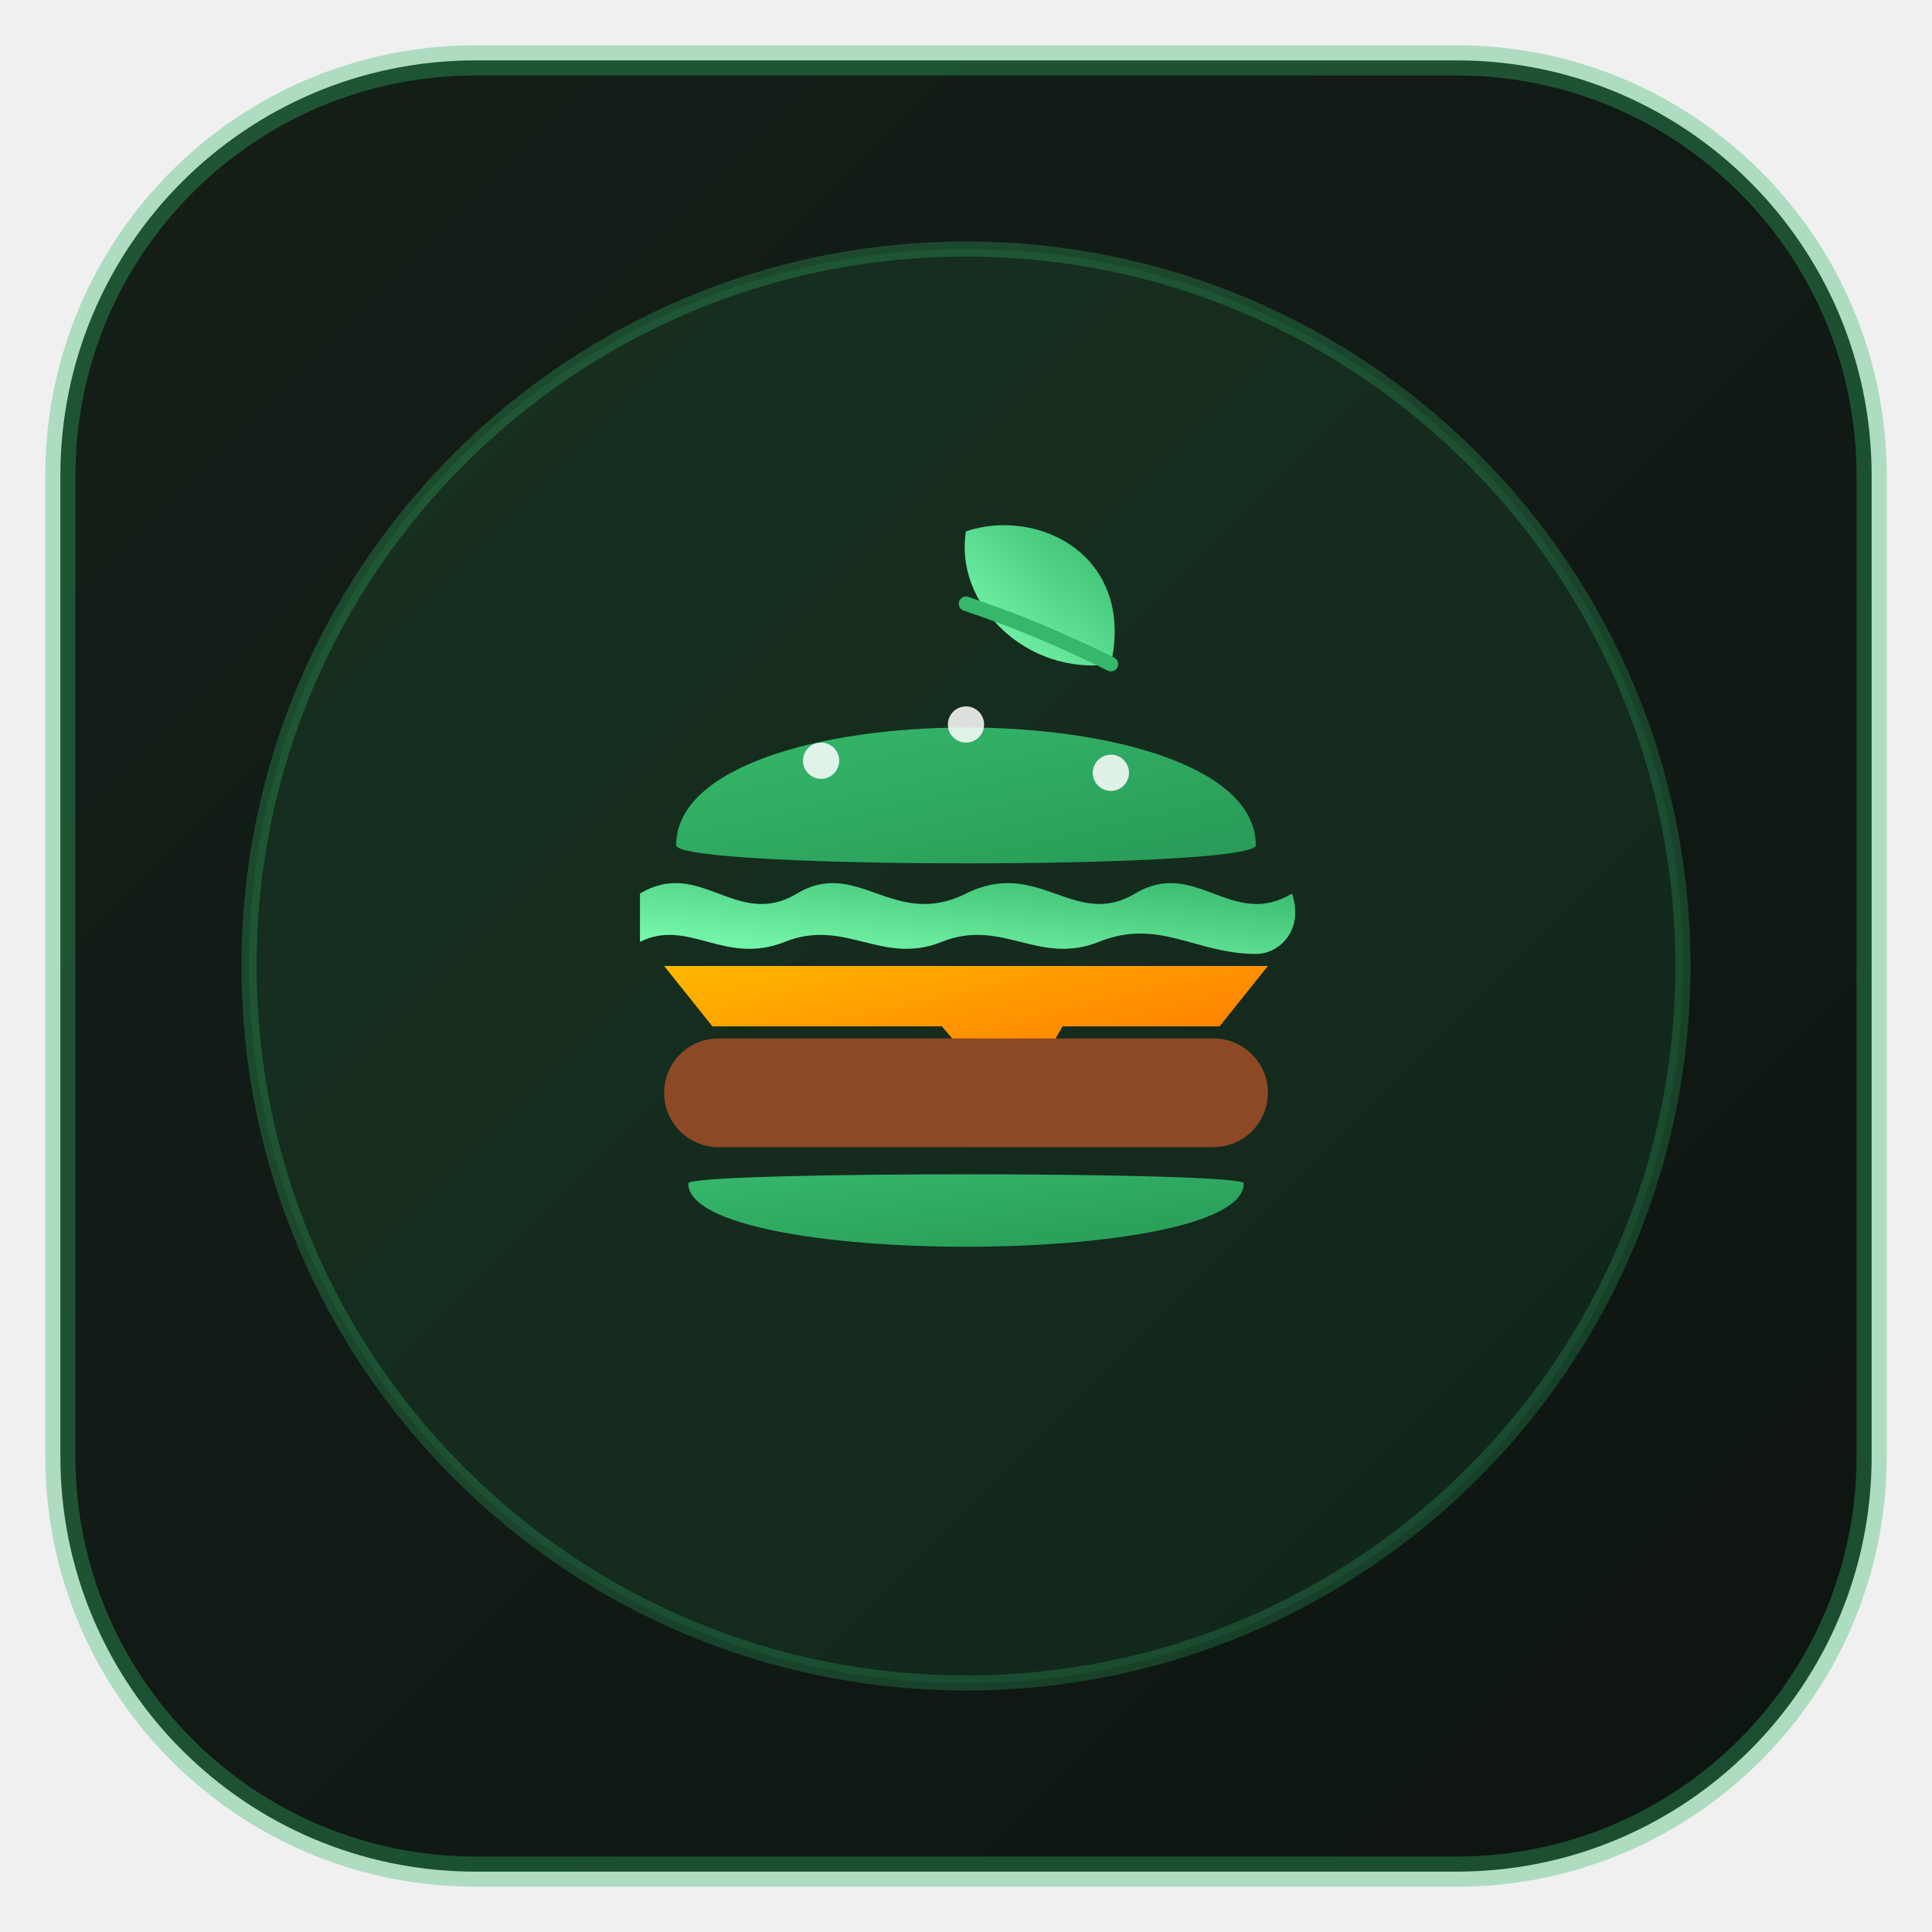
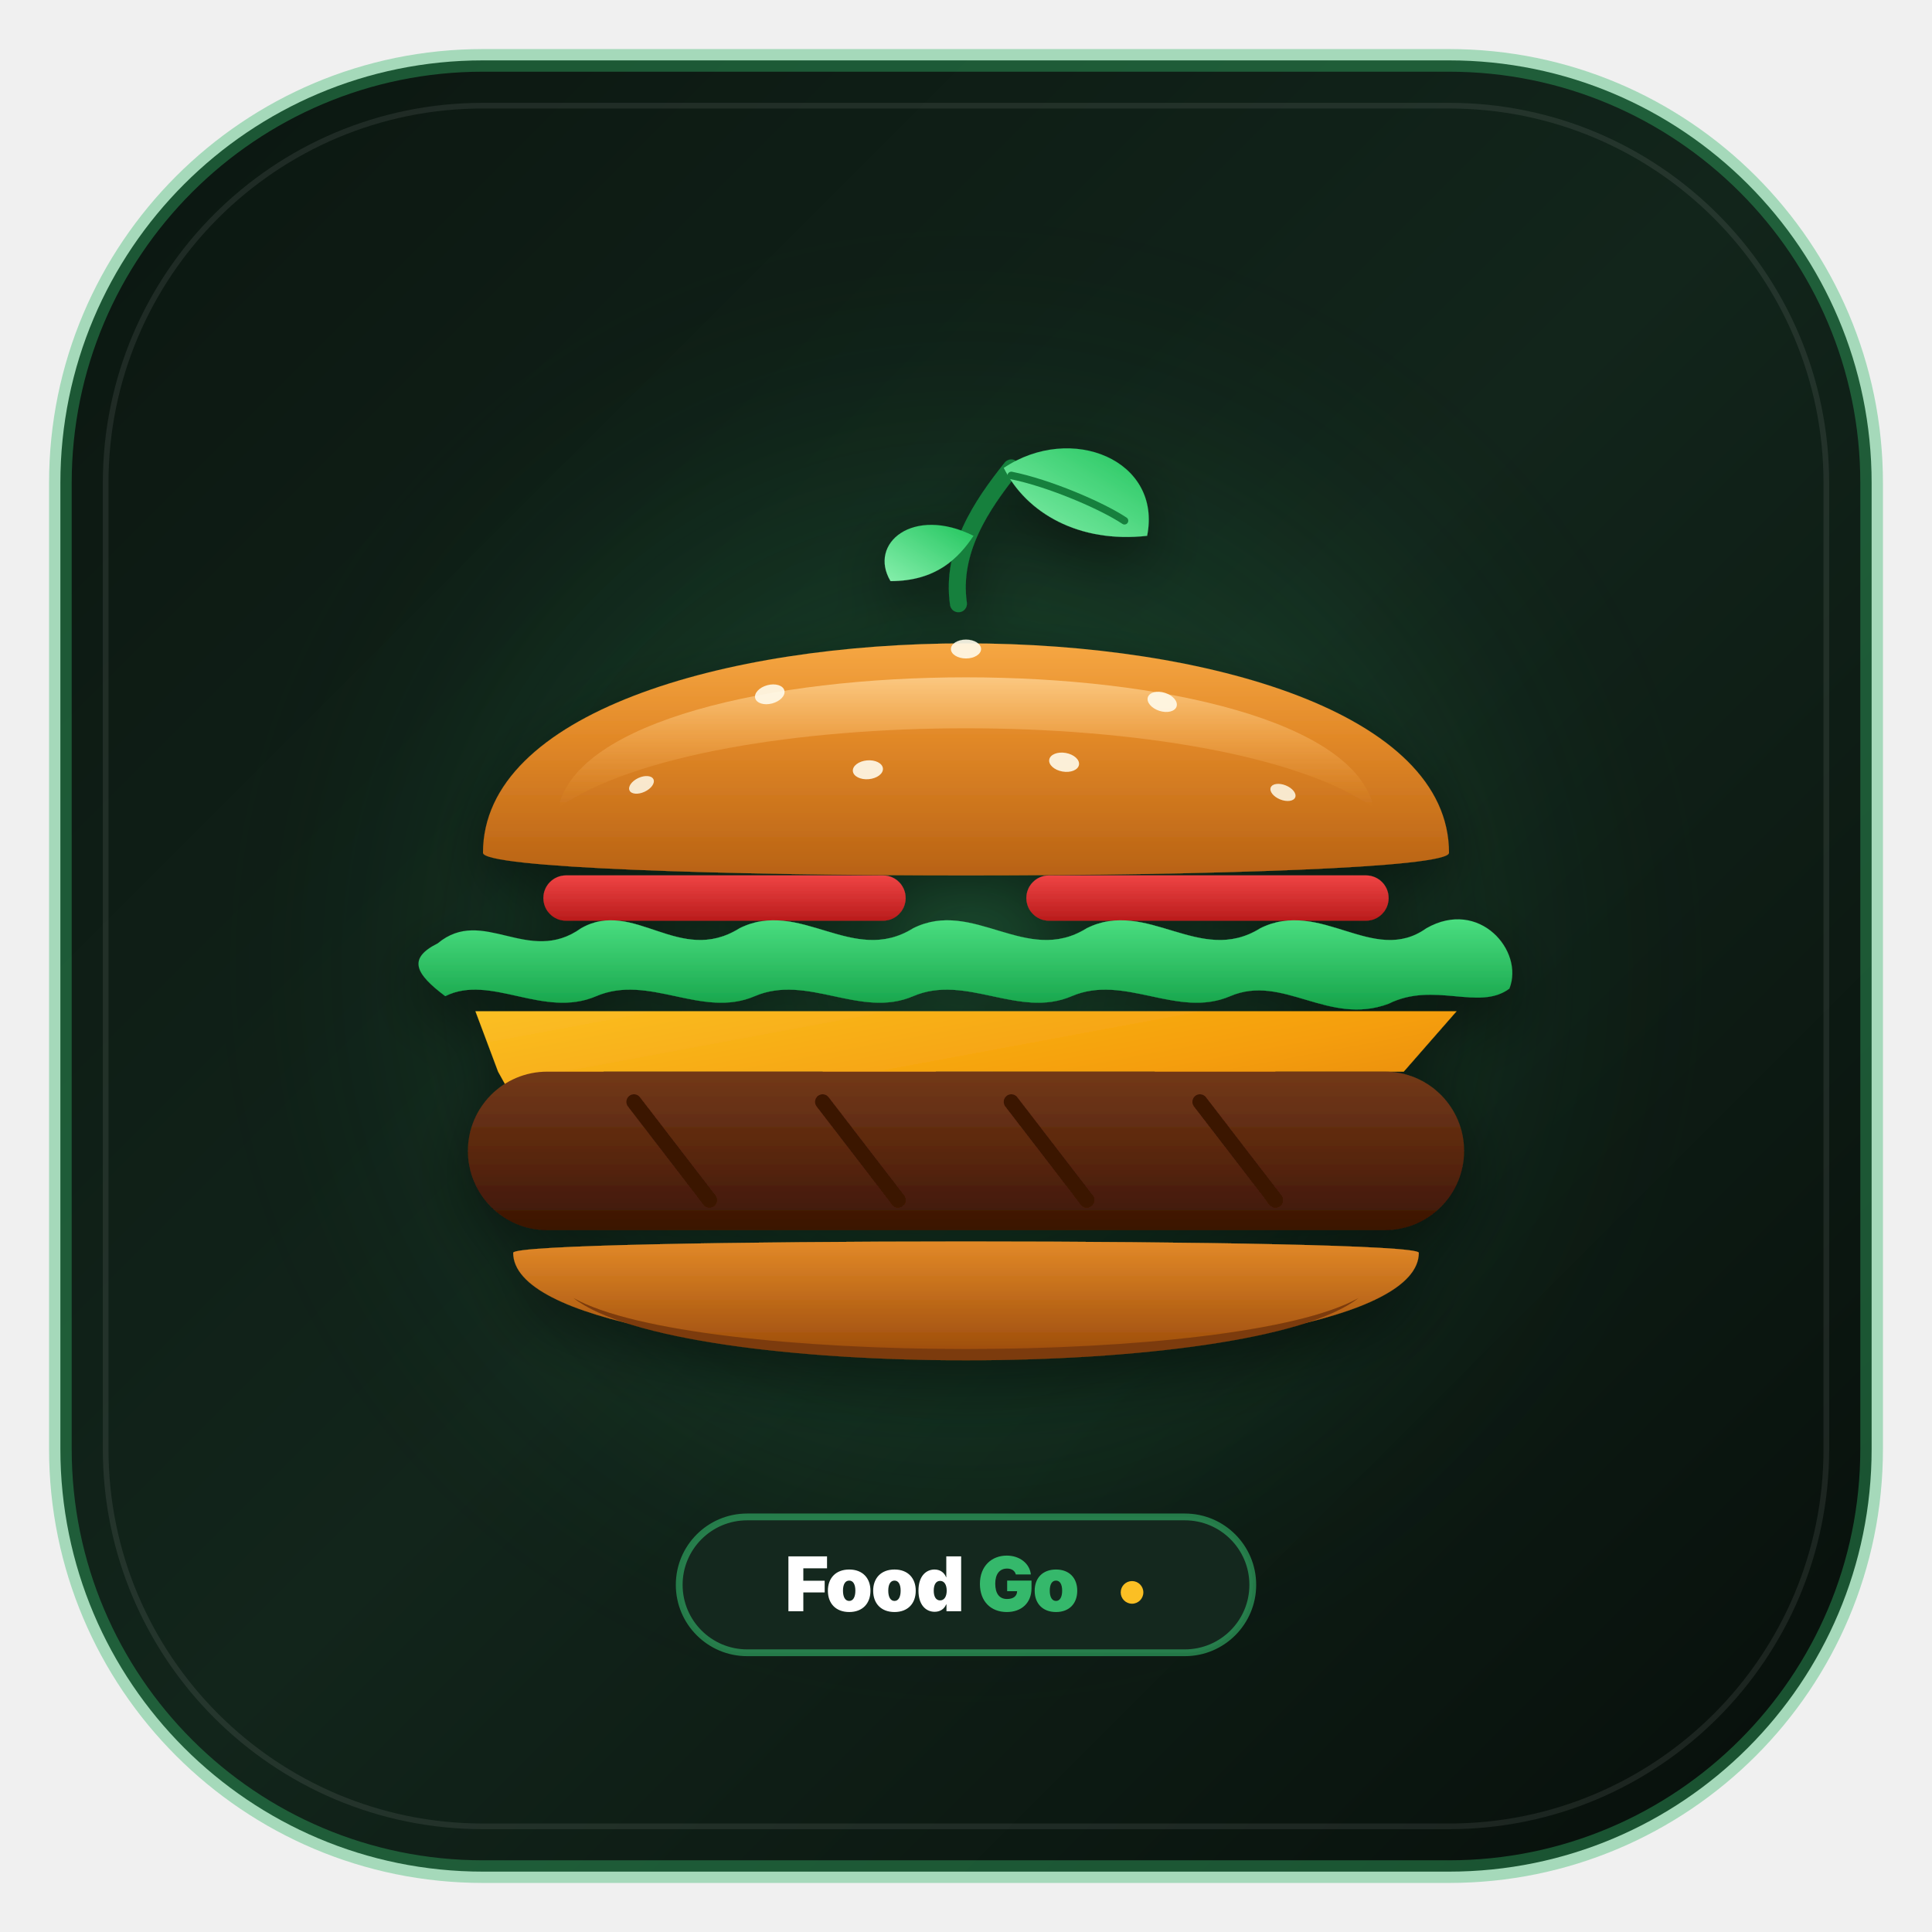
<svg xmlns="http://www.w3.org/2000/svg" viewBox="0 0 512 512" width="512" height="512" fill="none">
  <defs>
-     <linearGradient id="bg_grad" x1="0%" y1="0%" x2="100%" y2="100%">
-       <stop offset="0%" stop-color="#141F18" />
-       <stop offset="100%" stop-color="#0E1511" />
+     <linearGradient id="icon_bg_grad" x1="0%" y1="0%" x2="100%" y2="100%">
+       <stop offset="0%" stop-color="#0B1610" />
+       <stop offset="50%" stop-color="#12251B" />
+       <stop offset="100%" stop-color="#070E0A" />
    </linearGradient>
-     <linearGradient id="foodgo_grad_primary" x1="0%" y1="0%" x2="100%" y2="100%">
-       <stop offset="0%" stop-color="#35B86B" />
-       <stop offset="100%" stop-color="#289A57" />
+     <radialGradient id="emerald_glow" cx="50%" cy="50%" r="50%">
+       <stop offset="0%" stop-color="#35B86B" stop-opacity="0.32" />
+       <stop offset="65%" stop-color="#289A57" stop-opacity="0.08" />
+       <stop offset="100%" stop-color="#000000" stop-opacity="0" />
+     </radialGradient>
+     <linearGradient id="top_bun_grad" x1="0%" y1="0%" x2="0%" y2="100%">
+       <stop offset="0%" stop-color="#F6A743" />
+       <stop offset="40%" stop-color="#E28928" />
+       <stop offset="100%" stop-color="#B86214" />
    </linearGradient>
-     <linearGradient id="foodgo_grad_leaf" x1="0%" y1="100%" x2="100%" y2="0%">
-       <stop offset="0%" stop-color="#7FFFB3" />
-       <stop offset="100%" stop-color="#35B86B" />
+     <linearGradient id="bun_highlight" x1="0%" y1="0%" x2="0%" y2="100%">
+       <stop offset="0%" stop-color="#FFD699" stop-opacity="0.75" />
+       <stop offset="100%" stop-color="#F6A743" stop-opacity="0" />
    </linearGradient>
-     <linearGradient id="foodgo_grad_accent" x1="0%" y1="0%" x2="100%" y2="100%">
-       <stop offset="0%" stop-color="#FFB800" />
-       <stop offset="100%" stop-color="#FF6A00" />
+     <linearGradient id="bottom_bun_grad" x1="0%" y1="0%" x2="0%" y2="100%">
+       <stop offset="0%" stop-color="#E28928" />
+       <stop offset="100%" stop-color="#9C4C0C" />
    </linearGradient>
-     <filter id="glow" x="-20%" y="-20%" width="140%" height="140%">
-       <feGaussianBlur stdDeviation="10" result="blur" />
-       <feComposite in="SourceGraphic" in2="blur" operator="over" />
+     <linearGradient id="patty_grad" x1="0%" y1="0%" x2="0%" y2="100%">
+       <stop offset="0%" stop-color="#733919" />
+       <stop offset="60%" stop-color="#55240C" />
+       <stop offset="100%" stop-color="#3A1504" />
+     </linearGradient>
+     <linearGradient id="cheese_grad" x1="0%" y1="0%" x2="100%" y2="100%">
+       <stop offset="0%" stop-color="#FBBF24" />
+       <stop offset="50%" stop-color="#F59E0B" />
+       <stop offset="100%" stop-color="#D97706" />
+     </linearGradient>
+     <linearGradient id="lettuce_grad" x1="0%" y1="0%" x2="0%" y2="100%">
+       <stop offset="0%" stop-color="#4ADE80" />
+       <stop offset="100%" stop-color="#16A34A" />
+     </linearGradient>
+     <linearGradient id="leaf_grad" x1="0%" y1="100%" x2="100%" y2="0%">
+       <stop offset="0%" stop-color="#86EFAC" />
+       <stop offset="100%" stop-color="#22C55E" />
+     </linearGradient>
+     <linearGradient id="tomato_grad" x1="0%" y1="0%" x2="0%" y2="100%">
+       <stop offset="0%" stop-color="#EF4444" />
+       <stop offset="100%" stop-color="#B91C1C" />
+     </linearGradient>
+     <filter id="subtle_drop" x="-10%" y="-10%" width="120%" height="120%">
+       <feDropShadow dx="0" dy="6" stdDeviation="8" flood-color="#000000" flood-opacity="0.45" />
    </filter>
  </defs>
-   <rect x="16" y="16" width="480" height="480" rx="110" fill="url(#bg_grad)" stroke="#35B86B" stroke-width="8" stroke-opacity="0.35" />
-   <circle cx="256" cy="256" r="190" fill="url(#foodgo_grad_primary)" fill-opacity="0.12" stroke="url(#foodgo_grad_primary)" stroke-width="4" stroke-opacity="0.3" />
-   <g transform="translate(96, 96) scale(3.2)">
-     <path d="M50 14 C56 12, 64 16, 62 25 C55 26, 49 20, 50 14 Z" fill="url(#foodgo_grad_leaf)" />
-     <path d="M50 20 Q56 22 62 25" stroke="#35B86B" stroke-width="1.2" stroke-linecap="round" />
-     <path d="M26 40 C26 27, 74 27, 74 40 C74 42, 26 42, 26 40 Z" fill="url(#foodgo_grad_primary)" />
-     <circle cx="38" cy="33" r="1.5" fill="#FFFFFF" fill-opacity="0.85" />
-     <circle cx="50" cy="30" r="1.5" fill="#FFFFFF" fill-opacity="0.85" />
-     <circle cx="62" cy="34" r="1.5" fill="#FFFFFF" fill-opacity="0.85" />
-     <path d="M23 44 C28 41, 31 47, 36 44 C41 41, 44 47, 50 44 C56 41, 59 47, 64 44 C69 41, 72 47, 77 44 C78 47, 76 49, 74 49 C69 49, 66 46, 61 48 C56 50, 53 46, 48 48 C43 50, 40 46, 35 48 C30 50, 27 46, 23 48 Z" fill="url(#foodgo_grad_leaf)" />
-     <path d="M25 50 L75 50 L71 55 L58 55 L54 62 L48 55 L29 55 Z" fill="url(#foodgo_grad_accent)" />
-     <rect x="25" y="56" width="50" height="9" rx="4.5" fill="#8D4925" />
-     <path d="M27 68 C27 75, 73 75, 73 68 C73 67, 27 67, 27 68 Z" fill="url(#foodgo_grad_primary)" />
+   <rect x="16" y="16" width="480" height="480" rx="112" fill="url(#icon_bg_grad)" stroke="#35B86B" stroke-width="6" stroke-opacity="0.4" />
+   <circle cx="256" cy="256" r="210" fill="url(#emerald_glow)" />
+   <rect x="28" y="28" width="456" height="456" rx="100" fill="none" stroke="#FFFFFF" stroke-width="1.5" stroke-opacity="0.08" />
+   <g id="hero_burger" filter="url(#subtle_drop)">
+     <g id="leaf_sprout" transform="translate(256, 118)">
+       <path d="M-2 42 C-4 28, 4 16, 12 6" stroke="#15803D" stroke-width="4.5" stroke-linecap="round" fill="none" />
+       <path d="M10 6 C28 -6, 52 4, 48 24 C30 26, 16 18, 10 6 Z" fill="url(#leaf_grad)" />
+       <path d="M12 8 C22 10, 36 16, 42 20" stroke="#15803D" stroke-width="2" stroke-linecap="round" fill="none" />
+       <path d="M2 24 C-14 16, -26 26, -20 36 C-8 36, -2 30, 2 24 Z" fill="url(#leaf_grad)" />
+     </g>
+     <g id="top_bun">
+       <path d="M128 226 C128 152, 384 152, 384 226 C384 234, 128 234, 128 226 Z" fill="url(#top_bun_grad)" />
+       <path d="M148 214 C158 168, 354 168, 364 214 C324 186, 188 186, 148 214 Z" fill="url(#bun_highlight)" />
+       <ellipse cx="204" cy="184" rx="4" ry="2.5" transform="rotate(-15 204 184)" fill="#FFFBEB" fill-opacity="0.9" />
+       <ellipse cx="256" cy="172" rx="4" ry="2.5" fill="#FFFBEB" fill-opacity="0.9" />
+       <ellipse cx="308" cy="186" rx="4" ry="2.5" transform="rotate(18 308 186)" fill="#FFFBEB" fill-opacity="0.9" />
+       <ellipse cx="170" cy="208" rx="3.5" ry="2" transform="rotate(-25 170 208)" fill="#FFFBEB" fill-opacity="0.85" />
+       <ellipse cx="230" cy="204" rx="4" ry="2.5" transform="rotate(-5 230 204)" fill="#FFFBEB" fill-opacity="0.9" />
+       <ellipse cx="282" cy="202" rx="4" ry="2.5" transform="rotate(10 282 202)" fill="#FFFBEB" fill-opacity="0.9" />
+       <ellipse cx="340" cy="210" rx="3.5" ry="2" transform="rotate(22 340 210)" fill="#FFFBEB" fill-opacity="0.85" />
+     </g>
+     <g id="tomato_slices">
+       <rect x="144" y="232" width="96" height="12" rx="6" fill="url(#tomato_grad)" />
+       <rect x="272" y="232" width="96" height="12" rx="6" fill="url(#tomato_grad)" />
+     </g>
+     <g id="crisp_lettuce">
+       <path d="M116 250                C128 240, 140 256, 154 246                C168 238, 180 256, 196 246                C212 238, 226 256, 242 246                C258 238, 272 256, 288 246                C304 238, 318 256, 334 246                C350 238, 364 256, 378 246                C392 238, 404 252, 400 262                C392 268, 380 260, 368 266                C352 272, 340 258, 326 264                C312 270, 298 258, 284 264                C270 270, 256 258, 242 264                C228 270, 214 258, 200 264                C186 270, 172 258, 158 264                C144 270, 130 258, 118 264                C110 258, 108 254, 116 250 Z" fill="url(#lettuce_grad)" />
+     </g>
+     <g id="cheddar_melt">
+       <path d="M126 268                L386 268                L372 284                L338 284                L324 308                L306 284                L248 284                L234 316                L218 284                L160 284                L142 302                L132 284 Z" fill="url(#cheese_grad)" />
+     </g>
+     <g id="grilled_patty">
+       <rect x="124" y="284" width="264" height="42" rx="21" fill="url(#patty_grad)" />
+       <line x1="168" y1="292" x2="188" y2="318" stroke="#3A1504" stroke-width="4" stroke-linecap="round" />
+       <line x1="218" y1="292" x2="238" y2="318" stroke="#3A1504" stroke-width="4" stroke-linecap="round" />
+       <line x1="268" y1="292" x2="288" y2="318" stroke="#3A1504" stroke-width="4" stroke-linecap="round" />
+       <line x1="318" y1="292" x2="338" y2="318" stroke="#3A1504" stroke-width="4" stroke-linecap="round" />
+     </g>
+     <g id="bottom_bun">
+       <path d="M136 332 C136 368, 376 368, 376 332 C376 328, 136 328, 136 332 Z" fill="url(#bottom_bun_grad)" />
+       <path d="M152 344 C184 362, 328 362, 360 344 C332 366, 180 366, 152 344 Z" fill="#7C3B07" />
+     </g>
+   </g>
+   <g id="brand_badge" transform="translate(256, 420)">
+     <rect x="-76" y="-18" width="152" height="36" rx="18" fill="#14281E" stroke="#35B86B" stroke-width="1.8" stroke-opacity="0.6" />
+     <text x="-48" y="7" font-family="system-ui, -apple-system, sans-serif" font-size="20" font-weight="900" fill="#FFFFFF" letter-spacing="-0.5">Food</text>
+     <text x="3" y="7" font-family="system-ui, -apple-system, sans-serif" font-size="20" font-weight="900" fill="#35B86B" letter-spacing="-0.5">Go</text>
+     <circle cx="44" cy="2" r="3" fill="#FBBF24" />
  </g>
</svg>
